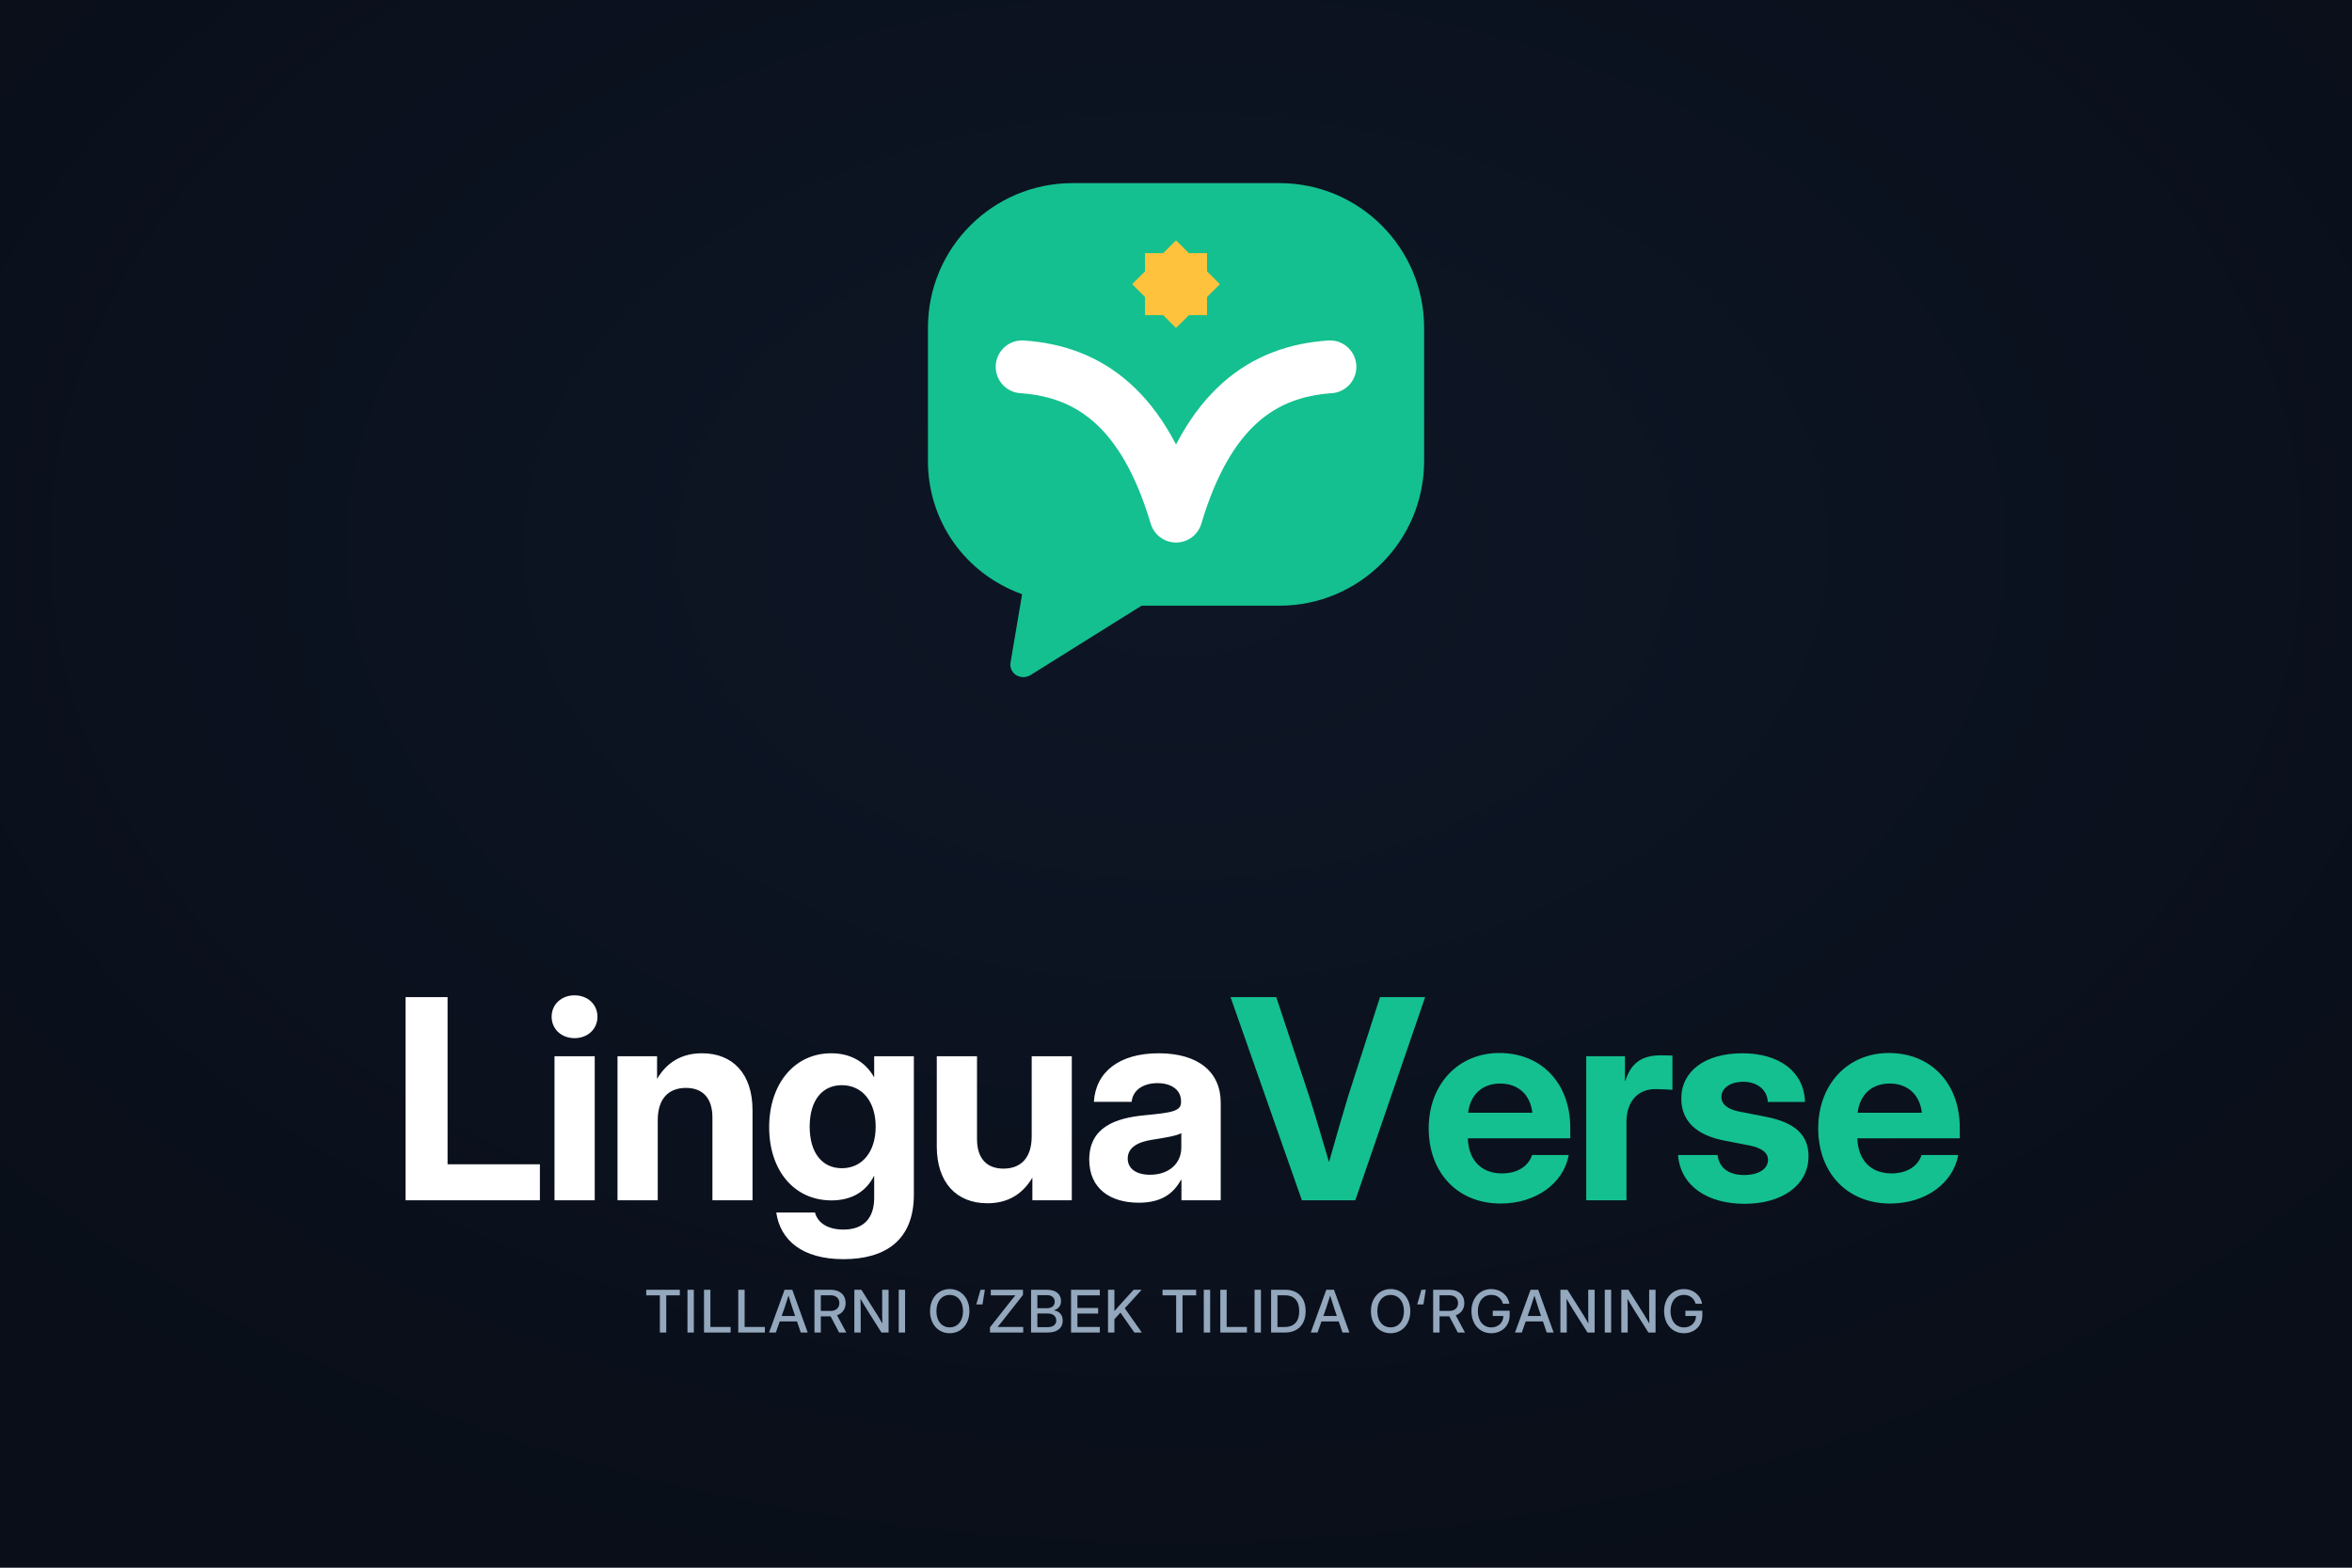
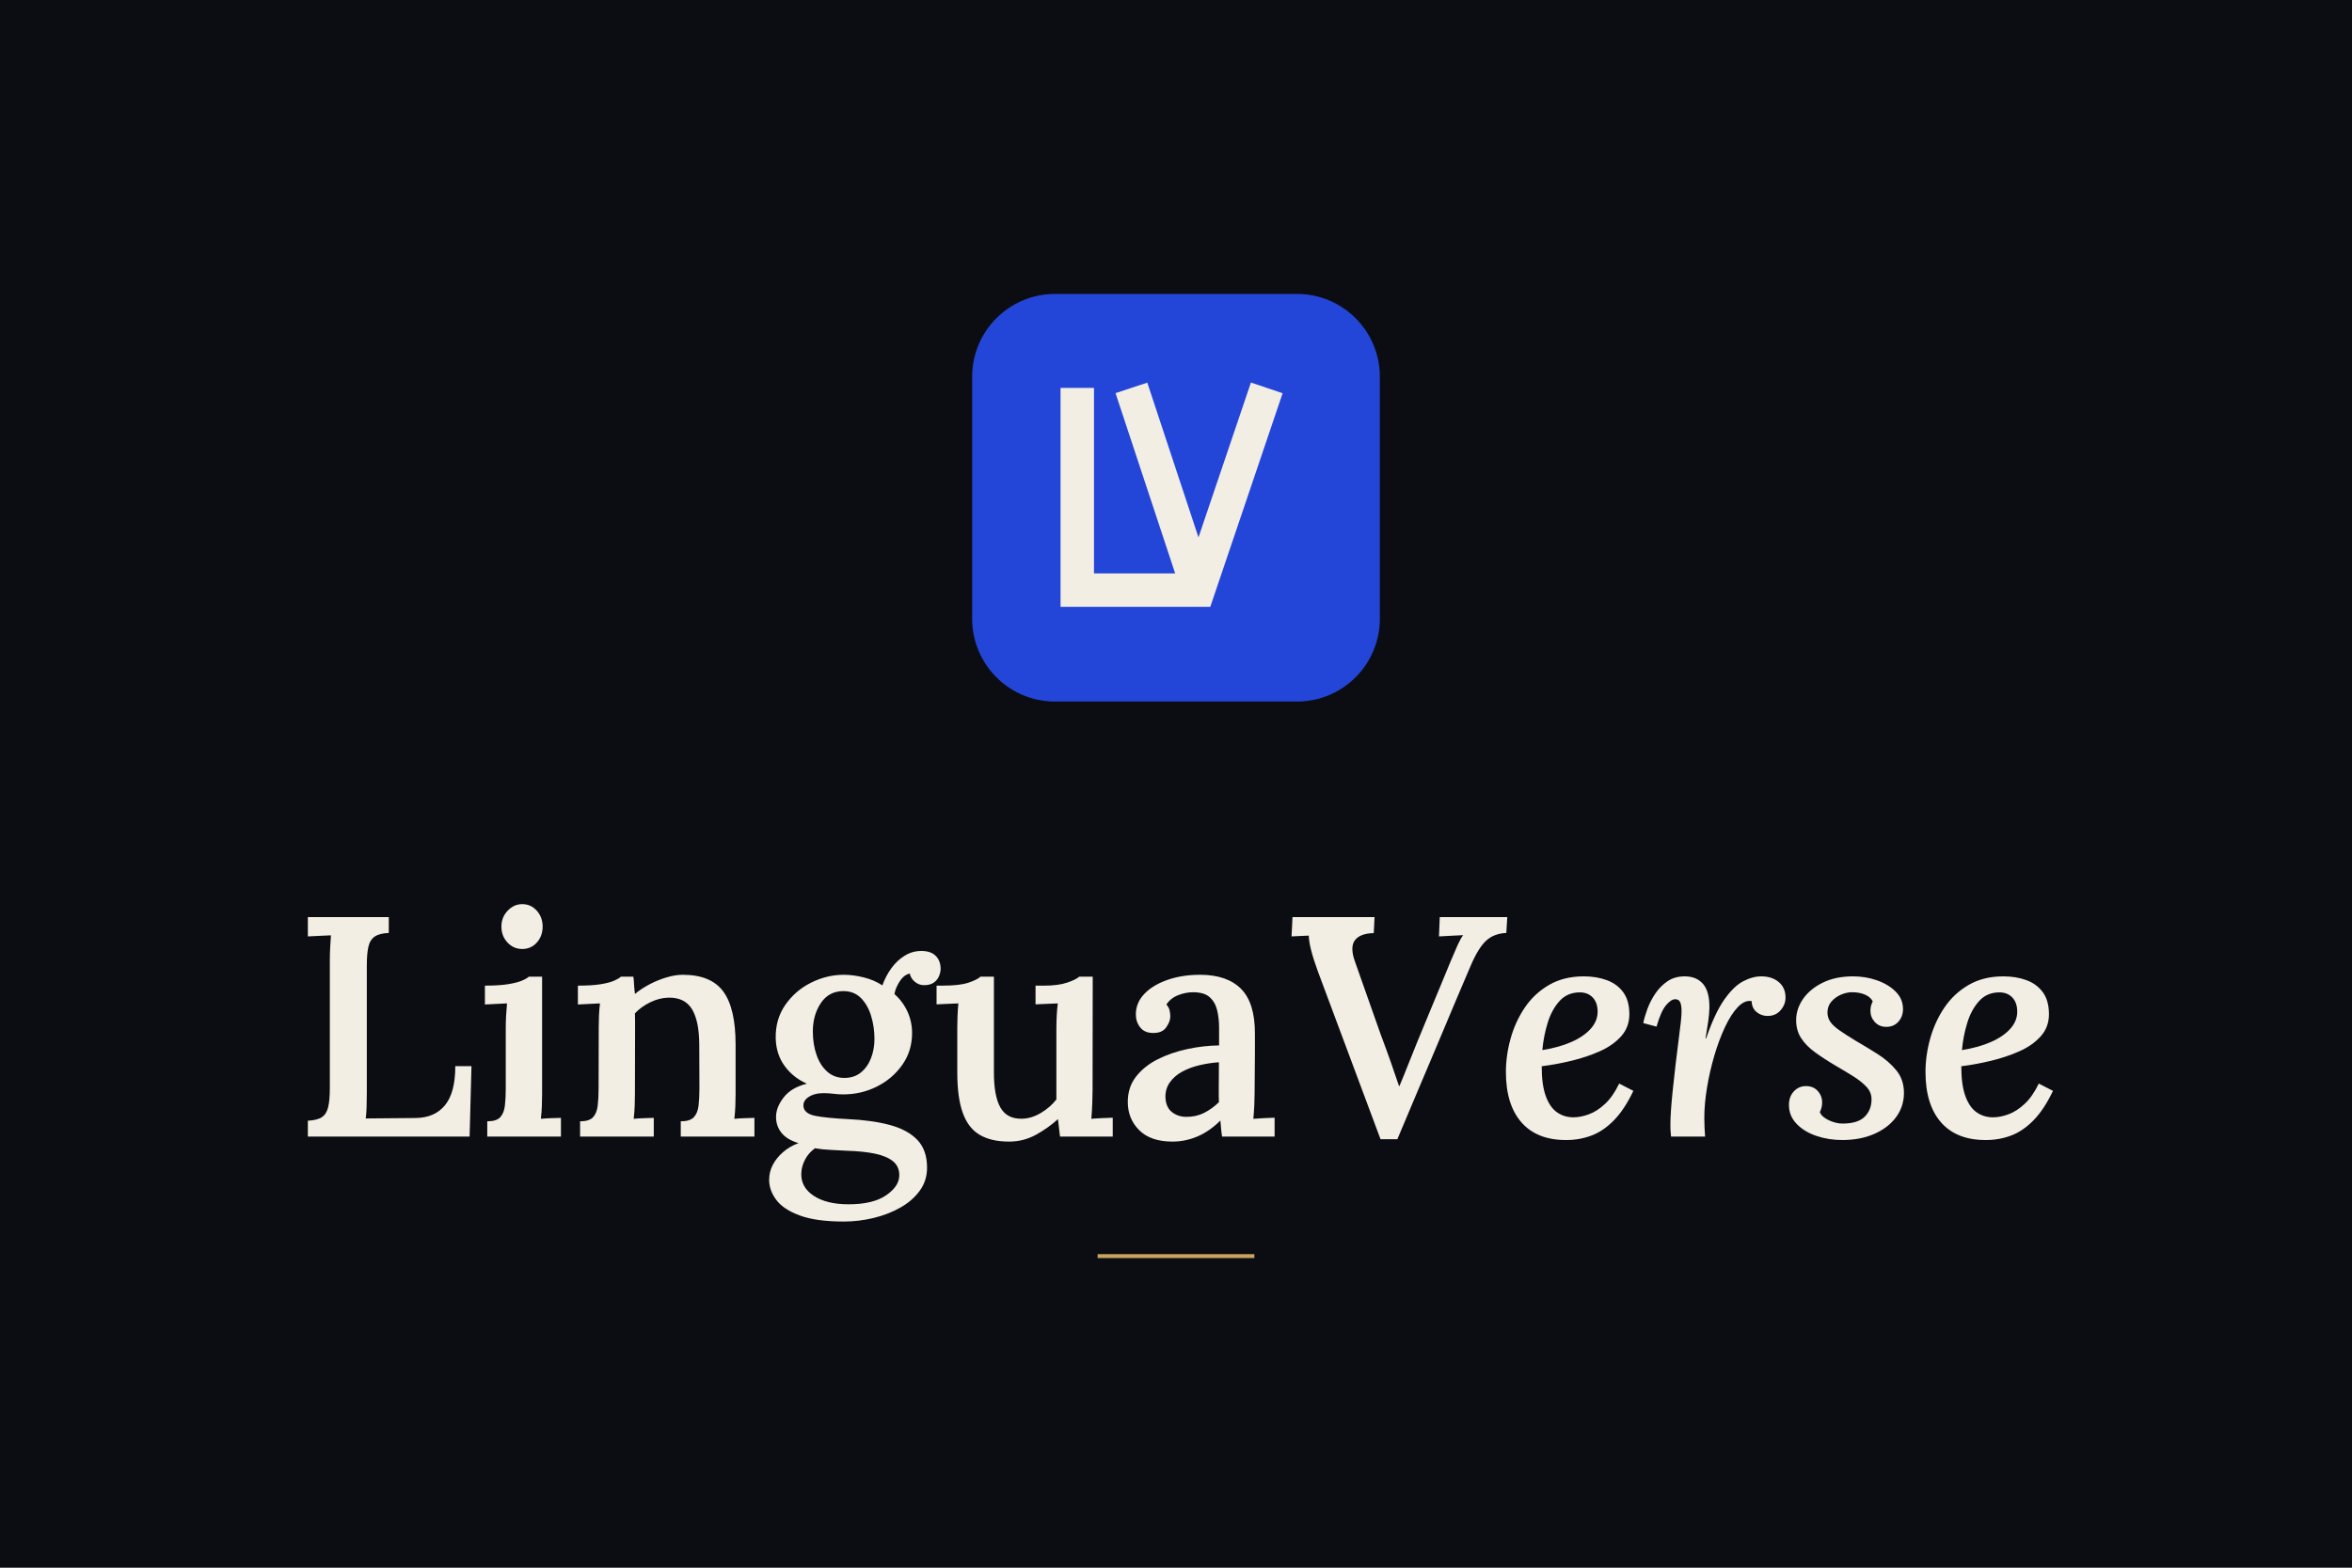
<svg xmlns="http://www.w3.org/2000/svg" viewBox="0 0 1200 800">
-   <defs>
-     <radialGradient id="bgg" cx=".5" cy=".35" r=".7">
-       <stop offset="0" stop-color="#0E1626" />
-       <stop offset="1" stop-color="#090E18" />
-     </radialGradient>
-   </defs>
-   <rect width="1200" height="800" fill="url(#bgg)" />
-   <g transform="translate(450 70) scale(.586)">
-     <path fill="#14C08F" d="M166 40H346A126 126 0 0 1 472 166V282A126 126 0 0 1 346 408H226L130 468C121 474 110 467 112 457L122 398C72 380 40 334 40 282V166A126 126 0 0 1 166 40Z" />
-     <path fill="none" stroke="#fff" stroke-width="46" stroke-linecap="round" stroke-linejoin="round" d="M122 200C180 204 228 236 256 330C284 236 332 204 390 200" />
-     <g transform="translate(256 128)" fill="#FFC23D">
-       <rect x="-27" y="-27" width="54" height="54" />
-       <rect x="-27" y="-27" width="54" height="54" transform="rotate(45)" />
+   <rect width="1200" height="800" fill="#0B0D12" />
+   <g transform="translate(496 150) scale(.40625)">
+     <rect width="512" height="512" rx="104" fill="#2346D8" />
+     <g fill="none" stroke="#F3EEE4" stroke-width="42" stroke-linejoin="miter" stroke-linecap="butt">
+       <path d="M132 118V372H284L370 118" />
+       <path d="M200 118L284 372" />
    </g>
  </g>
-   <g transform="translate(199.2 470) scale(0.95)">
-     <path fill="#fff" d="M8.13 150.0H80.273V130.664H30.688V40.869H8.13Z M88.113 150.0H109.72V72.656H88.113ZM98.88 62.915C105.984 62.915 111.185 58.008 111.185 51.416C111.185 44.824 105.984 39.917 98.88 39.917C91.775 39.917 86.575 44.824 86.575 51.416C86.575 58.008 91.775 62.915 98.88 62.915Z M143.561 107.007C143.561 94.995 149.786 89.648 158.722 89.648C167.73 89.648 172.931 95.142 172.931 105.542V150.0H194.464V101.587C194.464 82.031 183.844 71.045 167.364 71.045C156.231 71.045 148.395 76.025 143.194 84.814V72.656H121.954V150.0H143.561Z M243.319 181.641C265.731 181.641 281.112 171.533 281.112 146.997V72.656H259.799V83.862H259.726C254.818 75.293 246.762 71.045 236.728 71.045C216.952 71.045 203.402 87.524 203.402 110.742C203.402 133.813 216.659 150.073 236.874 150.073C246.981 150.073 255.111 145.972 259.726 136.89H259.799V148.755C259.799 159.888 253.866 165.747 243.319 165.747C235.263 165.747 229.55 162.451 228.012 156.592H207.211C209.408 171.606 221.347 181.641 243.319 181.641ZM242.44 132.788C231.967 132.788 225.155 124.658 225.155 110.449C225.155 96.24 231.967 88.184 242.44 88.184C253.354 88.184 260.604 96.973 260.604 110.449C260.604 123.999 253.354 132.788 242.44 132.788Z M320.593 151.611C331.726 151.611 339.562 146.631 344.763 137.842V150.0H365.93V72.656H344.396V115.649C344.396 127.661 338.171 133.008 329.235 133.008C320.227 133.008 315.026 127.515 315.026 117.114V72.656H293.42V121.069C293.42 140.625 304.113 151.611 320.593 151.611Z M401.895 151.318C413.76 151.318 420.425 146.631 424.526 139.087H424.819V150.0H445.913V97.559C445.913 81.006 433.755 71.045 412.588 71.045C391.348 71.045 378.75 81.152 377.798 97.119H398.086C398.599 91.187 403.872 87.085 411.929 87.085C419.839 87.085 424.6 91.04 424.6 96.753V97.266C424.6 102.246 419.619 102.905 405.483 104.297C389.37 105.762 375.308 110.742 375.308 128.174C375.308 143.628 386.44 151.318 401.895 151.318ZM407.9 136.304C400.649 136.304 395.962 133.081 395.962 127.588C395.962 121.436 401.821 118.579 409.219 117.48C416.177 116.382 422.256 115.356 424.746 113.965V121.729C424.746 130.078 418.301 136.304 407.9 136.304Z" />
-     <path fill="#14C08F" d="M489.495 150.0H518.206L555.706 40.869H531.463L514.397 93.97C511.248 104.37 507.879 116.089 504.07 129.492C500.115 116.089 496.673 104.37 493.377 93.97L475.726 40.869H451.189Z M596.285 151.758C615.035 151.758 629.977 141.064 632.833 125.684H613.131C611.153 131.689 605.367 135.571 596.944 135.571C585.592 135.571 579.0 128.174 578.634 116.748H633.639V110.962C633.639 87.378 618.331 70.898 595.553 70.898C573.36 70.898 557.613 87.817 557.613 111.401C557.613 134.912 572.848 151.758 596.285 151.758ZM578.78 102.979C579.952 93.311 586.324 87.305 595.992 87.305C605.733 87.305 612.179 93.311 613.277 102.979Z M642.211 150.0H663.817V108.105C663.817 96.46 670.336 90.308 679.198 90.308C682.86 90.308 686.889 90.601 688.5 90.674V72.29C686.742 72.217 684.618 72.144 682.128 72.144C671.947 72.144 666.088 76.538 663.231 85.84H663.012V72.656H642.211Z M727.321 151.904C747.536 151.904 761.599 141.797 761.599 126.343C761.599 114.99 754.421 108.252 738.82 105.176L724.172 102.319C718.239 101.074 714.797 98.511 714.797 94.556C714.797 89.941 719.265 86.353 726.662 86.353C734.279 86.353 739.553 90.967 739.699 97.192H759.694C759.255 81.079 746.071 71.045 726.076 71.045C705.935 71.045 693.264 80.713 693.264 95.361C693.264 107.373 701.247 114.99 716.262 117.92L729.812 120.557C736.11 121.802 739.846 124.219 739.846 128.32C739.846 133.081 734.938 136.45 726.955 136.45C718.532 136.45 713.552 132.422 712.746 125.684H691.506C692.824 142.31 707.253 151.904 727.321 151.904Z M805.474 151.758C824.224 151.758 839.165 141.064 842.021 125.684H822.319C820.342 131.689 814.556 135.571 806.133 135.571C794.78 135.571 788.188 128.174 787.822 116.748H842.827V110.962C842.827 87.378 827.52 70.898 804.741 70.898C782.549 70.898 766.802 87.817 766.802 111.401C766.802 134.912 782.036 151.758 805.474 151.758ZM787.969 102.979C789.141 93.311 795.513 87.305 805.181 87.305C814.922 87.305 821.367 93.311 822.466 102.979Z" />
+   <g transform="translate(148.7 420) scale(1.6)">
+     <path fill="#F3EEE4" d="M5.233 100.0V94.94Q8.233 94.793 9.713 93.803Q11.193 92.813 11.717 90.57Q12.24 88.327 12.24 84.56V43.973Q12.24 41.6 12.367 39.403Q12.493 37.207 12.593 35.813Q10.9 35.913 8.78 35.987Q6.66 36.06 5.233 36.16V30.0H31.04V35.06Q28.14 35.16 26.61 36.173Q25.08 37.187 24.557 39.38Q24.033 41.573 24.033 45.44V85.887Q24.033 88.587 23.957 90.753Q23.88 92.92 23.68 94.22L39.553 94.08Q45.64 94.033 48.943 90.027Q52.247 86.02 52.247 77.54H57.407L56.807 100.0Z M62.44 95.133Q65.38 95.133 66.58 93.823Q67.78 92.513 68.06 90.137Q68.34 87.76 68.34 84.693V65.2Q68.34 63.493 68.44 61.563Q68.54 59.633 68.74 57.527Q67.047 57.627 65.083 57.7Q63.12 57.773 61.693 57.873V51.86Q66.2 51.86 69.027 51.407Q71.853 50.953 73.423 50.3Q74.993 49.647 75.693 49.0H79.927V86.467Q79.927 88.147 79.85 90.23Q79.773 92.313 79.527 94.333Q81.127 94.18 82.89 94.13Q84.653 94.08 85.933 94.033V100.0H62.44ZM73.587 40.167Q70.793 40.167 68.873 38.093Q66.953 36.02 66.953 33.034Q66.953 30.047 68.95 27.957Q70.947 25.867 73.58 25.867Q76.357 25.867 78.228 27.957Q80.1 30.047 80.1 33.034Q80.1 36.02 78.263 38.093Q76.427 40.167 73.587 40.167Z M92.04 100.0V95.133Q94.98 95.133 96.18 93.823Q97.38 92.513 97.66 90.137Q97.94 87.76 97.94 84.693L97.987 65.093Q97.987 63.387 98.063 61.44Q98.14 59.493 98.387 57.527Q96.693 57.627 94.73 57.7Q92.767 57.773 91.34 57.873V51.86Q95.847 51.86 98.603 51.407Q101.36 50.953 102.86 50.3Q104.36 49.647 105.06 49.0H109.027Q109.18 50.02 109.203 50.76Q109.227 51.5 109.3 52.307Q109.373 53.113 109.533 54.513Q111.627 52.773 114.25 51.407Q116.873 50.04 119.637 49.22Q122.4 48.4 124.82 48.4Q133.787 48.4 137.707 53.743Q141.627 59.087 141.627 70.64V86.467Q141.627 88.147 141.55 90.23Q141.473 92.313 141.227 94.333Q142.88 94.18 144.617 94.13Q146.353 94.08 147.633 94.033V100.0H124.14V95.133Q127.08 95.133 128.307 93.823Q129.533 92.513 129.813 90.137Q130.093 87.76 130.093 84.693L130.04 70.587Q129.993 63.107 127.723 59.373Q125.453 55.64 120.353 55.687Q117.34 55.733 114.423 57.16Q111.507 58.587 109.527 60.693Q109.573 61.813 109.573 63.053Q109.573 64.293 109.573 65.553L109.527 86.467Q109.527 88.147 109.45 90.23Q109.373 92.313 109.127 94.333Q110.727 94.18 112.49 94.13Q114.253 94.08 115.533 94.033V100.0Z M176.153 127.1Q167.367 127.1 162.133 125.18Q156.9 123.26 154.613 120.213Q152.327 117.167 152.327 113.813Q152.327 111.247 153.483 109.03Q154.64 106.813 156.737 104.98Q158.833 103.147 161.687 102.08Q158.007 100.98 156.263 98.81Q154.52 96.64 154.52 93.7Q154.52 90.68 156.947 87.523Q159.373 84.367 164.36 83.133Q159.973 81.2 157.25 77.46Q154.527 73.72 154.42 68.573Q154.313 62.573 157.467 58.017Q160.62 53.46 165.657 50.93Q170.693 48.4 176.16 48.4Q179.087 48.4 182.44 49.217Q185.793 50.033 188.433 51.78Q189.487 48.82 191.283 46.327Q193.08 43.833 195.533 42.317Q197.987 40.8 200.853 40.8Q203.88 40.8 205.443 42.363Q207.007 43.927 207.007 46.547Q207.007 47.513 206.527 48.753Q206.047 49.993 204.883 50.853Q203.72 51.713 201.693 51.713Q200.1 51.713 198.787 50.633Q197.473 49.553 197.173 48.0Q195.313 48.4 193.967 50.483Q192.62 52.567 192.28 54.547Q194.947 56.907 196.423 60.113Q197.9 63.32 197.9 66.98Q197.9 72.687 194.79 77.113Q191.68 81.54 186.693 84.043Q181.707 86.547 175.947 86.547Q174.367 86.547 172.86 86.35Q171.353 86.153 169.62 86.153Q166.72 86.153 164.847 87.42Q162.973 88.687 163.3 90.6Q163.673 92.733 167.133 93.41Q170.593 94.087 177.547 94.44Q185.247 94.793 190.88 96.32Q196.513 97.847 199.597 101.077Q202.68 104.307 202.68 109.92Q202.68 114.08 200.343 117.283Q198.007 120.487 194.137 122.667Q190.267 124.847 185.57 125.973Q180.873 127.1 176.153 127.1ZM177.653 121.6Q185.453 121.6 189.64 118.72Q193.827 115.84 193.827 112.34Q193.827 109.493 191.807 107.863Q189.787 106.233 186.1 105.457Q182.413 104.68 177.187 104.527Q174.753 104.373 171.993 104.25Q169.233 104.127 166.94 103.727Q164.88 105.207 163.753 107.38Q162.627 109.553 162.573 111.813Q162.467 116.233 166.583 118.917Q170.7 121.6 177.653 121.6ZM176.3 81.293Q179.467 81.293 181.597 79.547Q183.727 77.8 184.817 74.967Q185.907 72.133 185.907 68.873Q185.907 64.953 184.82 61.447Q183.733 57.94 181.557 55.773Q179.38 53.607 176.013 53.607Q171.36 53.607 168.81 57.417Q166.26 61.227 166.26 66.48Q166.26 70.587 167.447 73.97Q168.633 77.353 170.883 79.323Q173.133 81.293 176.3 81.293Z M228.827 101.6Q223.107 101.6 219.457 99.44Q215.807 97.28 214.063 92.427Q212.32 87.573 212.32 79.64V65.2Q212.32 63.493 212.397 61.493Q212.473 59.493 212.667 57.527Q211.02 57.627 209.057 57.677Q207.093 57.727 205.713 57.827V51.86H207.693Q213.007 51.86 215.837 50.93Q218.667 50.0 219.713 49.0H224V79.553Q224 87.033 226.05 90.697Q228.1 94.36 232.827 94.313Q235.987 94.267 239.01 92.443Q242.033 90.62 243.92 88.16V65.713Q243.92 63.633 244.02 61.563Q244.12 59.493 244.367 57.527Q242.673 57.627 240.687 57.677Q238.7 57.727 237.273 57.827V51.86H240Q244.513 51.86 247.343 50.903Q250.173 49.947 251.22 49.0H255.507L255.46 85.253Q255.46 86.747 255.36 89.46Q255.26 92.173 255.06 94.333Q256.753 94.18 258.633 94.107Q260.513 94.033 261.887 93.987V100.0H245.08Q244.887 98.513 244.737 97.12Q244.587 95.727 244.433 94.427Q241.333 97.26 237.387 99.43Q233.44 101.6 228.827 101.6Z M296.753 100.0Q296.507 98.46 296.433 97.347Q296.36 96.233 296.213 94.887Q292.813 98.287 288.943 99.943Q285.073 101.6 280.94 101.6Q273.98 101.6 270.333 97.963Q266.687 94.327 266.687 88.953Q266.687 84.247 269.323 80.87Q271.96 77.493 276.243 75.343Q280.527 73.193 285.663 72.09Q290.8 70.987 295.8 70.927V65.26Q295.8 62.24 295.173 59.673Q294.547 57.107 292.787 55.533Q291.027 53.96 287.48 53.967Q285.113 53.973 282.73 54.907Q280.347 55.84 279 57.887Q279.8 58.74 280.023 59.79Q280.247 60.84 280.247 61.687Q280.247 63.313 278.927 65.183Q277.607 67.053 274.573 66.953Q271.993 66.9 270.627 65.157Q269.26 63.413 269.26 61.04Q269.26 57.32 271.97 54.487Q274.68 51.653 279.34 50.027Q284.0 48.4 289.753 48.4Q298.367 48.4 302.82 52.903Q307.273 57.407 307.227 67.22Q307.227 70.76 307.227 73.79Q307.227 76.82 307.177 79.85Q307.127 82.88 307.127 86.467Q307.127 87.96 307.027 90.067Q306.927 92.173 306.727 94.333Q308.473 94.18 310.303 94.107Q312.133 94.033 313.507 93.987V100.0ZM295.747 76.3Q292.667 76.507 289.583 77.23Q286.5 77.953 284.043 79.293Q281.587 80.633 280.117 82.683Q278.647 84.733 278.693 87.487Q278.84 90.707 280.797 92.21Q282.753 93.713 285.373 93.713Q288.513 93.713 291.003 92.457Q293.493 91.2 295.747 89.04Q295.7 87.993 295.7 86.88Q295.7 85.767 295.7 84.58Q295.7 83.387 295.723 81.14Q295.747 78.893 295.747 76.3Z" />
+     <path fill="#F3EEE4" d="M387.7 30.0 387.393 35.06Q383.527 35.207 381.02 37.467Q378.513 39.727 376.107 45.34Q375 47.92 373.823 50.69Q372.647 53.46 371.26 56.72Q369.873 59.98 368.16 64.08Q366.447 68.18 364.22 73.447Q361.993 78.713 359.137 85.447Q356.28 92.18 352.653 100.833H347.28L327.307 47.32Q325.94 43.607 325.19 40.697Q324.44 37.787 324.4 35.907Q322.893 36.007 321.52 36.033Q320.147 36.06 318.907 36.16L319.213 30.0H345.373L345.12 35.107Q340.767 35.193 339.113 37.383Q337.46 39.573 339.153 44.253L347.247 67.18Q349.073 72.033 350.52 76.143Q351.967 80.253 353.173 83.867H353.32Q354.667 80.687 356.047 77.167Q357.427 73.647 359.013 69.78Q361.4 63.993 363.293 59.42Q365.187 54.847 366.753 51.093Q368.32 47.34 369.627 44.12Q371.047 40.72 371.93 38.787Q372.813 36.853 373.62 35.76Q371.88 35.86 369.66 35.96Q367.44 36.06 365.92 36.16L366.173 30.0Z M412.093 48.9Q416.12 48.9 419.427 50.107Q422.733 51.313 424.68 53.973Q426.627 56.633 426.627 60.987Q426.627 65.087 424.013 68.007Q421.4 70.927 417.193 72.797Q412.987 74.667 408.1 75.84Q403.213 77.013 398.673 77.567Q398.673 83.5 399.977 87.087Q401.28 90.673 403.567 92.267Q405.853 93.86 408.793 93.86Q411.053 93.86 413.683 92.907Q416.313 91.953 418.853 89.597Q421.393 87.24 423.38 83.093L427.907 85.42Q425.107 91.313 421.747 94.767Q418.387 98.22 414.587 99.66Q410.787 101.1 406.56 101.1Q397.22 101.153 392.24 95.497Q387.26 89.84 387.26 79.393Q387.26 74.127 388.76 68.733Q390.26 63.34 393.287 58.857Q396.313 54.373 401.02 51.637Q405.727 48.9 412.093 48.9ZM410.853 54.007Q406.893 54.007 404.397 56.733Q401.9 59.46 400.59 63.693Q399.28 67.927 398.88 72.42Q404.233 71.56 408.18 69.813Q412.127 68.067 414.347 65.563Q416.567 63.06 416.513 60.007Q416.46 57.18 414.897 55.593Q413.333 54.007 410.853 54.007Z M439.92 100.0Q439.767 98.553 439.74 97.843Q439.713 97.133 439.713 96.227Q439.713 94.313 439.893 91.643Q440.073 88.973 440.45 85.34Q440.827 81.707 441.367 77.007Q441.96 72.053 442.387 68.78Q442.813 65.507 443.04 63.45Q443.267 61.393 443.267 60.287Q443.313 58.447 442.91 57.32Q442.507 56.193 441.26 56.193Q439.927 56.193 438.307 58.127Q436.687 60.06 435.293 64.933L431.053 63.8Q431.46 61.84 432.383 59.303Q433.307 56.767 434.907 54.387Q436.507 52.007 438.807 50.453Q441.107 48.9 444.267 48.9Q448.073 48.9 450.16 51.36Q452.247 53.82 452.153 59.073Q452.107 60.953 451.763 63.363Q451.42 65.773 450.92 68.673H451.113Q453.907 60.56 456.897 56.313Q459.887 52.067 462.897 50.483Q465.907 48.9 468.68 48.9Q472.107 48.9 474.267 50.717Q476.427 52.533 476.427 55.66Q476.427 57.887 474.857 59.707Q473.287 61.527 470.707 61.527Q468.693 61.527 467.18 60.267Q465.667 59.007 465.627 56.793Q463.413 56.407 461.243 58.673Q459.073 60.94 457.15 65.017Q455.227 69.093 453.743 74.113Q452.26 79.133 451.393 84.353Q450.527 89.573 450.527 94.153Q450.527 95.547 450.603 97.15Q450.68 98.753 450.78 100.0Z M494.533 101.1Q490.107 101.1 486.22 99.77Q482.333 98.44 479.927 95.907Q477.52 93.373 477.52 89.92Q477.52 87.24 479.09 85.57Q480.66 83.9 482.94 83.9Q485.313 83.9 486.71 85.467Q488.107 87.033 488.107 89.167Q488.107 89.867 487.933 90.64Q487.76 91.413 487.367 92.213Q488.007 93.773 490.273 94.813Q492.54 95.853 494.6 95.853Q499.467 95.853 501.66 93.673Q503.853 91.493 503.853 88.113Q503.853 85.84 502.193 84.087Q500.533 82.333 497.953 80.723Q495.373 79.113 492.54 77.473Q488.68 75.193 485.79 73.08Q482.9 70.967 481.357 68.533Q479.813 66.1 479.813 62.88Q479.813 59.287 482.013 56.103Q484.213 52.92 488.3 50.91Q492.387 48.9 498.02 48.9Q501.927 48.9 505.543 50.153Q509.16 51.407 511.523 53.74Q513.887 56.073 513.887 59.34Q513.887 61.707 512.42 63.357Q510.953 65.007 508.567 65.007Q506.287 65.007 504.893 63.46Q503.5 61.913 503.5 59.887Q503.5 59.087 503.673 58.363Q503.847 57.64 504.24 56.893Q503.58 55.513 501.79 54.737Q500 53.96 497.667 53.96Q495.893 53.96 494.087 54.747Q492.28 55.533 491.04 56.963Q489.8 58.393 489.8 60.42Q489.8 62.053 490.683 63.36Q491.567 64.667 493.52 66.04Q495.473 67.413 498.633 69.347Q502.073 71.34 505.687 73.61Q509.3 75.88 511.743 78.853Q514.187 81.827 514.187 86.073Q514.187 90.433 511.65 93.84Q509.113 97.247 504.677 99.173Q500.24 101.1 494.533 101.1Z M545.893 48.9Q549.92 48.9 553.227 50.107Q556.533 51.313 558.48 53.973Q560.427 56.633 560.427 60.987Q560.427 65.087 557.813 68.007Q555.2 70.927 550.993 72.797Q546.787 74.667 541.9 75.84Q537.013 77.013 532.473 77.567Q532.473 83.5 533.777 87.087Q535.08 90.673 537.367 92.267Q539.653 93.86 542.593 93.86Q544.853 93.86 547.483 92.907Q550.113 91.953 552.653 89.597Q555.193 87.24 557.18 83.093L561.707 85.42Q558.907 91.313 555.547 94.767Q552.187 98.22 548.387 99.66Q544.587 101.1 540.36 101.1Q531.02 101.153 526.04 95.497Q521.06 89.84 521.06 79.393Q521.06 74.127 522.56 68.733Q524.06 63.34 527.087 58.857Q530.113 54.373 534.82 51.637Q539.527 48.9 545.893 48.9ZM544.653 54.007Q540.693 54.007 538.197 56.733Q535.7 59.46 534.39 63.693Q533.08 67.927 532.68 72.42Q538.033 71.56 541.98 69.813Q545.927 68.067 548.147 65.563Q550.367 63.06 550.313 60.007Q550.26 57.18 548.697 55.593Q547.133 54.007 544.653 54.007Z" />
  </g>
-   <g transform="translate(329.0 650)">
-     <path fill="#93A7BD" d="M0.703 11.03H7.661V30.0H10.928V11.03H17.856V8.174H0.703Z M25.004 8.174H21.752V30.0H25.004Z M30.188 30.0H43.767V27.144H33.44V8.174H30.188Z M47.662 30.0H61.242V27.144H50.914V8.174H47.662Z M63.379 30.0H66.836L68.828 24.331H77.632L79.566 30.0H83.096L75.23 8.174H71.304ZM69.81 21.562 71.172 17.695C71.773 15.894 72.403 13.975 73.281 11.147C74.146 13.975 74.761 15.894 75.362 17.695L76.68 21.562Z M86.537 30.0H89.789V21.738H94.623C94.667 21.738 94.726 21.738 94.77 21.738L99.12 30.0H102.782L98.065 21.196C100.79 20.215 102.445 18.018 102.445 14.971C102.445 10.796 99.516 8.174 94.843 8.174H86.537ZM89.789 18.97V10.986H94.696C97.509 10.986 99.237 12.51 99.237 14.971C99.237 17.432 97.523 18.97 94.711 18.97Z M106.883 30.0H110.135V18.193C110.135 17.227 110.12 15.337 110.017 12.773C111.468 15.264 112.654 17.241 113.269 18.208L120.725 30.0H124.358V8.174H121.092V21.167C121.092 21.958 121.121 23.818 121.179 25.4C120.301 23.848 119.334 22.192 118.821 21.372L110.486 8.174H106.883Z M132.78 8.174H129.528V30.0H132.78Z  M155.541 30.352C161.357 30.352 165.59 25.781 165.59 19.102C165.59 12.393 161.357 7.822 155.541 7.822C149.726 7.822 145.507 12.393 145.507 19.102C145.507 25.767 149.726 30.352 155.541 30.352ZM155.541 27.378C151.777 27.378 148.774 24.419 148.774 19.102C148.774 13.755 151.777 10.796 155.541 10.796C159.306 10.796 162.323 13.755 162.323 19.102C162.323 24.419 159.306 27.378 155.541 27.378Z M169.104 15.659H172.269L173.484 8.174H171.272Z M176.091 30.0H193.039V27.144H179.987C180.793 26.206 181.569 25.254 182.316 24.302L192.922 10.825V8.174H176.501V11.03H189.04C188.307 11.895 187.59 12.759 186.916 13.623L176.091 27.349Z M197.051 30.0H205.46C210.616 30.0 213.209 27.568 213.209 23.862C213.209 20.757 211.216 19.043 208.682 18.691V18.662C210.967 17.959 212.344 16.421 212.344 13.916C212.344 10.415 209.708 8.174 205.211 8.174H197.051ZM200.274 27.261V20.259H205.372C208.257 20.259 209.898 21.636 209.898 23.848C209.898 26.074 208.213 27.261 205.254 27.261ZM200.274 17.578V10.913H205.167C207.642 10.913 209.122 12.202 209.122 14.253C209.122 16.304 207.642 17.578 205.167 17.578Z M217.455 30.0H232.133V27.144H220.707V20.288H231.284V17.461H220.707V11.03H232.133V8.174H217.455Z M236.321 30.0H239.573V23.232L242.65 19.834L249.754 30.0H253.563L244.876 17.622L253.489 8.174H249.373L243.162 15.015C241.946 16.377 240.76 17.695 239.573 19.043V8.174H236.321Z  M264.122 11.03H271.08V30.0H274.346V11.03H281.275V8.174H264.122Z M288.422 8.174H285.171V30.0H288.422Z M293.607 30.0H307.186V27.144H296.859V8.174H293.607Z M314.333 8.174H311.081V30.0H314.333Z M326.578 30.0C333.243 30.0 337.14 25.84 337.14 19.058C337.14 12.305 333.229 8.174 326.798 8.174H319.518V30.0ZM322.77 27.173V11.001H326.593C331.456 11.001 333.873 14.004 333.873 19.058C333.873 24.141 331.456 27.173 326.373 27.173Z M339.761 30.0H343.218L345.21 24.331H354.013L355.947 30.0H359.477L351.611 8.174H347.685ZM346.191 21.562 347.554 17.695C348.154 15.894 348.784 13.975 349.663 11.147C350.527 13.975 351.142 15.894 351.743 17.695L353.061 21.562Z  M380.496 30.352C386.311 30.352 390.544 25.781 390.544 19.102C390.544 12.393 386.311 7.822 380.496 7.822C374.68 7.822 370.461 12.393 370.461 19.102C370.461 25.767 374.68 30.352 380.496 30.352ZM380.496 27.378C376.731 27.378 373.728 24.419 373.728 19.102C373.728 13.755 376.731 10.796 380.496 10.796C384.26 10.796 387.278 13.755 387.278 19.102C387.278 24.419 384.26 27.378 380.496 27.378Z M394.059 15.659H397.223L398.439 8.174H396.227Z M402.202 30.0H405.454V21.738H410.288C410.332 21.738 410.391 21.738 410.435 21.738L414.785 30.0H418.447L413.73 21.196C416.455 20.215 418.11 18.018 418.11 14.971C418.11 10.796 415.181 8.174 410.508 8.174H402.202ZM405.454 18.97V10.986H410.361C413.174 10.986 414.902 12.51 414.902 14.971C414.902 17.432 413.188 18.97 410.376 18.97Z M431.849 30.352C437.211 30.352 441.224 26.558 441.224 21.357V18.853H432.611V21.562H438.016C437.987 25.034 435.321 27.378 431.893 27.378C427.748 27.378 425.009 24.053 425.009 19.102C425.009 14.121 427.733 10.796 431.879 10.796C434.882 10.796 437.167 12.627 437.782 15.322H441.078C440.389 10.884 436.581 7.822 431.835 7.822C425.99 7.822 421.742 12.378 421.742 19.102C421.742 25.723 425.931 30.352 431.849 30.352Z M443.962 30.0H447.42L449.412 24.331H458.215L460.149 30.0H463.679L455.813 8.174H451.887ZM450.393 21.562 451.755 17.695C452.356 15.894 452.986 13.975 453.865 11.147C454.729 13.975 455.344 15.894 455.945 17.695L457.263 21.562Z M467.121 30.0H470.372V18.193C470.372 17.227 470.358 15.337 470.255 12.773C471.705 15.264 472.892 17.241 473.507 18.208L480.963 30.0H484.596V8.174H481.329V21.167C481.329 21.958 481.359 23.818 481.417 25.4C480.538 23.848 479.572 22.192 479.059 21.372L470.724 8.174H467.121Z M493.018 8.174H489.766V30.0H493.018Z M498.202 30.0H501.454V18.193C501.454 17.227 501.439 15.337 501.337 12.773C502.787 15.264 503.974 17.241 504.589 18.208L512.045 30.0H515.678V8.174H512.411V21.167C512.411 21.958 512.44 23.818 512.499 25.4C511.62 23.848 510.653 22.192 510.141 21.372L501.806 8.174H498.202Z M530.149 30.352C535.511 30.352 539.524 26.558 539.524 21.357V18.853H530.911V21.562H536.316C536.287 25.034 533.621 27.378 530.193 27.378C526.048 27.378 523.308 24.053 523.308 19.102C523.308 14.121 526.033 10.796 530.179 10.796C533.181 10.796 535.467 12.627 536.082 15.322H539.378C538.689 10.884 534.881 7.822 530.135 7.822C524.29 7.822 520.042 12.378 520.042 19.102C520.042 25.723 524.231 30.352 530.149 30.352Z" />
-   </g>
+   <rect x="560" y="640" width="80" height="2" fill="#C9A45C" />
</svg>
